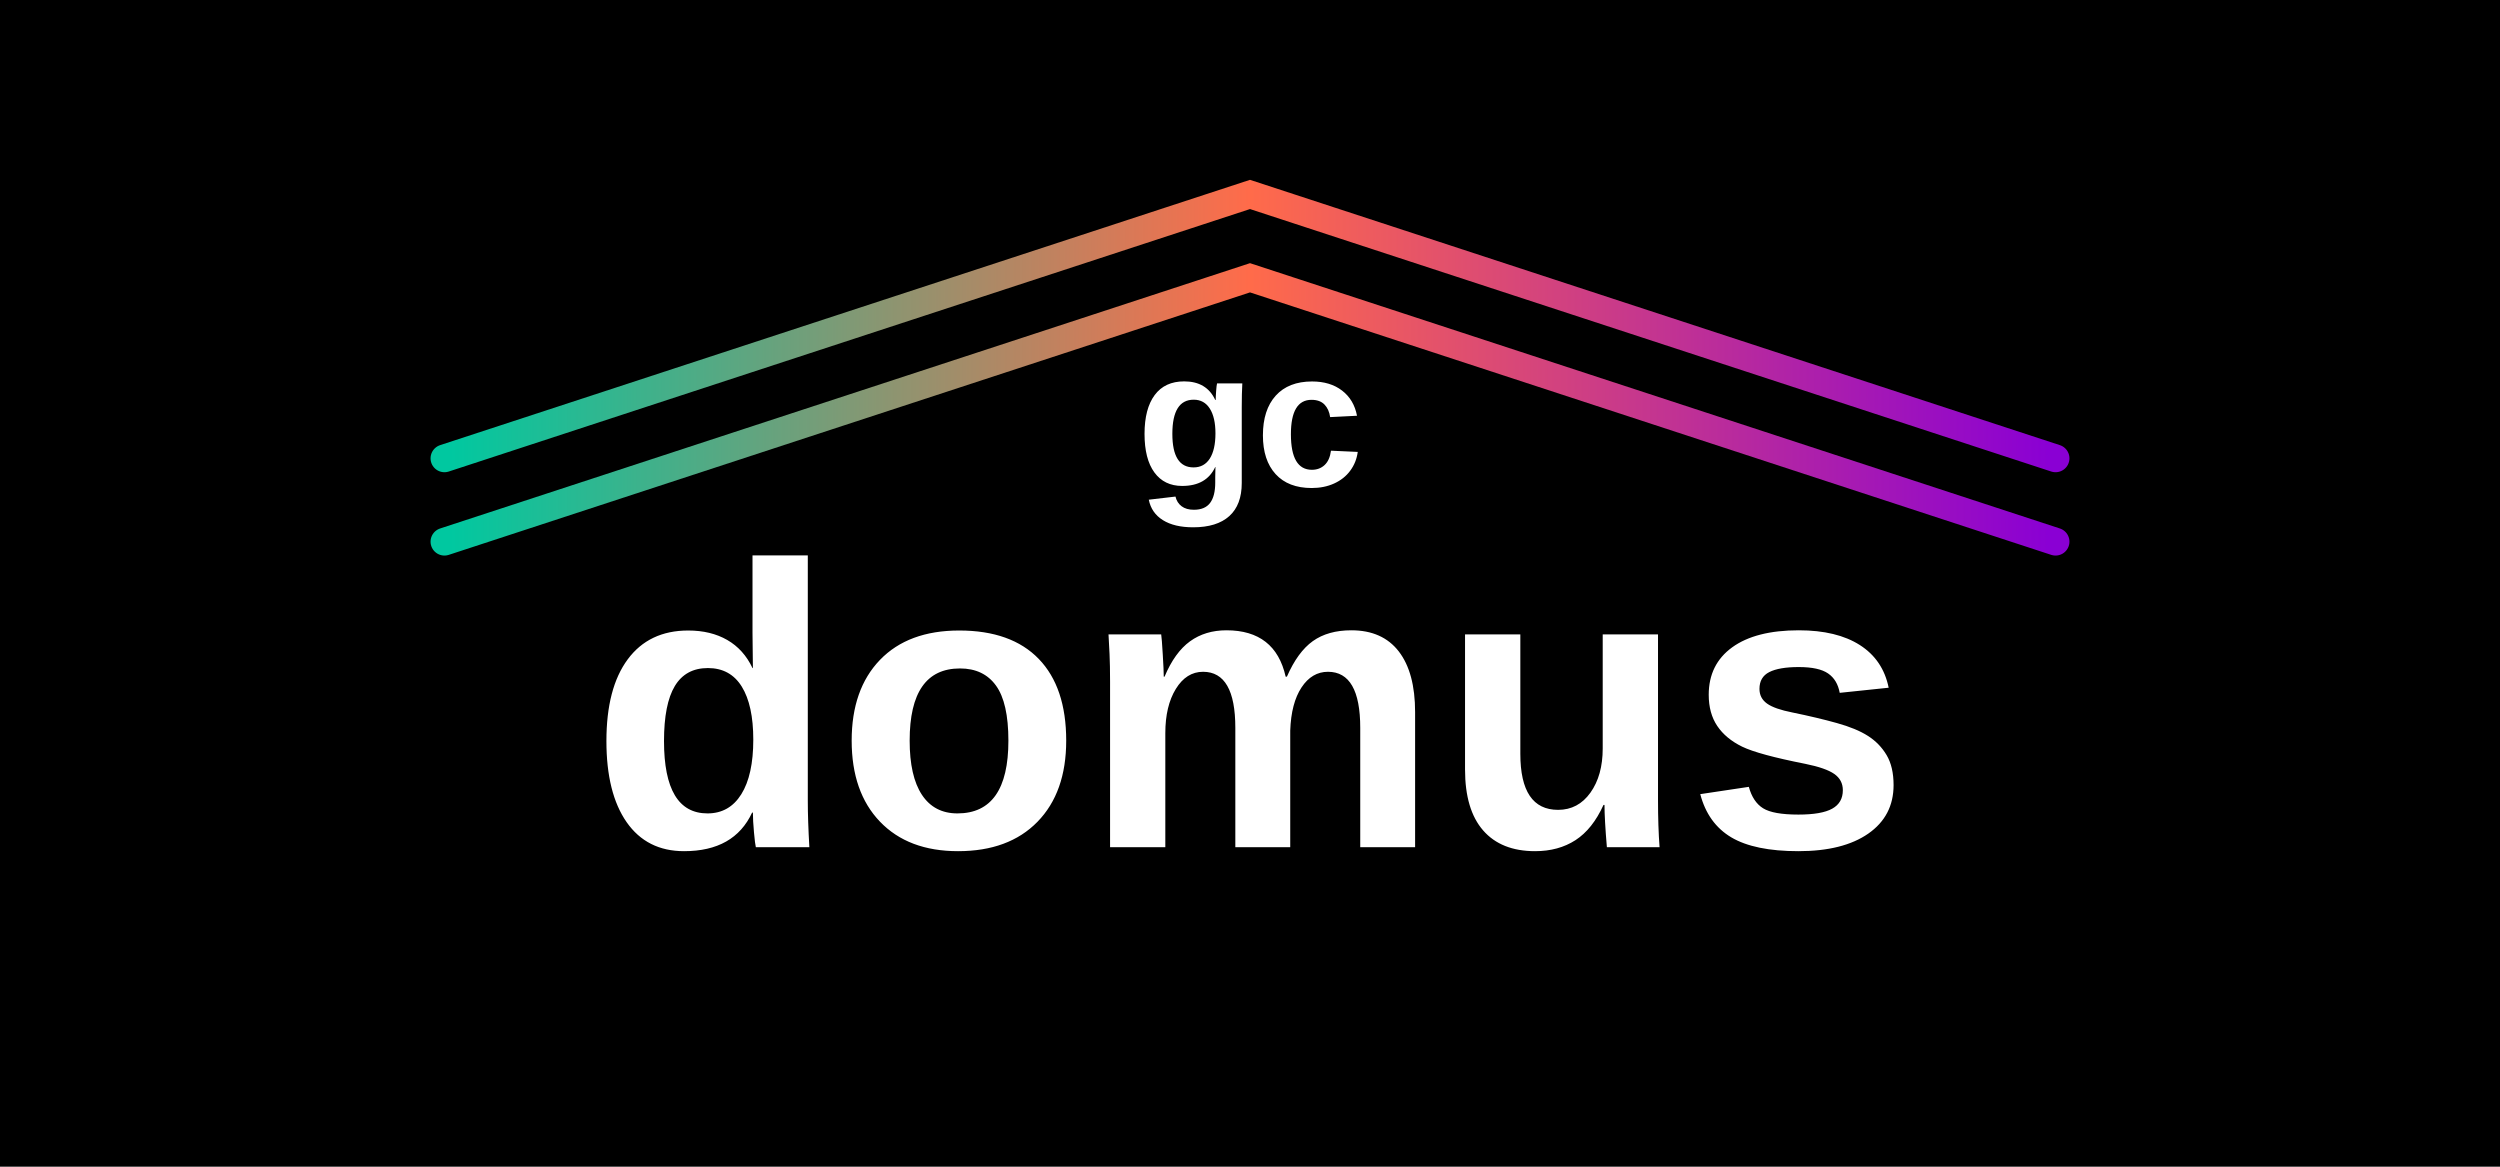
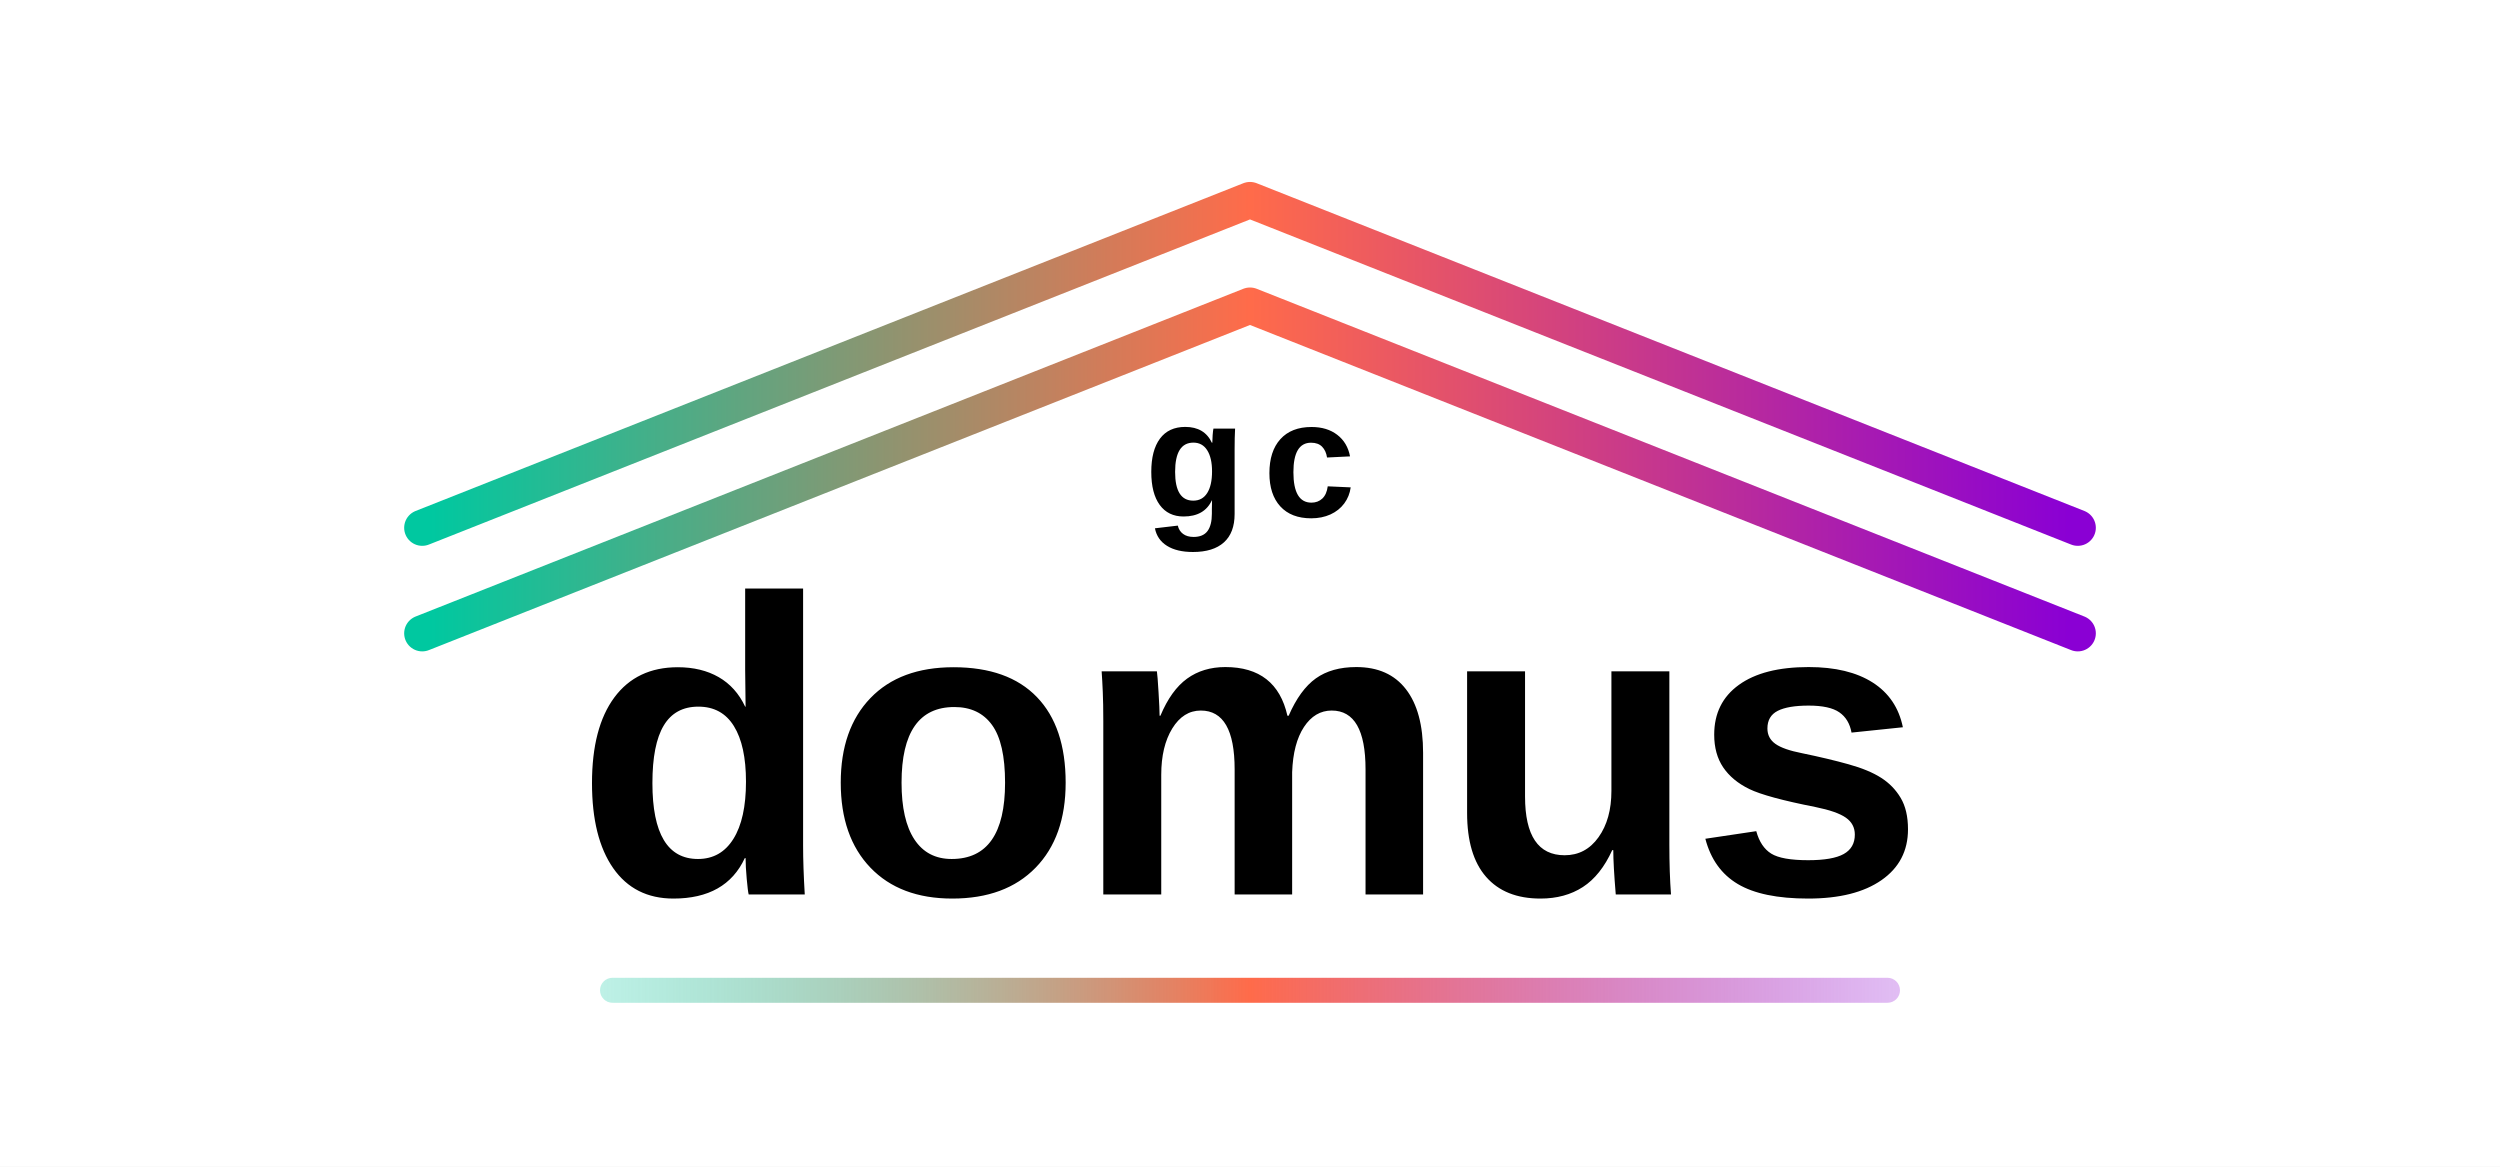
<svg xmlns="http://www.w3.org/2000/svg" viewBox="0 0 900 420" role="img" aria-label="gc domus">
  <defs>
-     <linearGradient id="g" x1="0%" y1="0%" x2="100%" y2="0%">
+     <linearGradient id="domusArco" x1="0%" y1="0%" x2="100%" y2="0%">
      <stop offset="0%" stop-color="#00c8a0" />
      <stop offset="50%" stop-color="#ff6b4a" />
      <stop offset="100%" stop-color="#8a00d4" />
    </linearGradient>
+     <linearGradient id="domusBase" x1="0%" y1="0%" x2="100%" y2="0%">
+       <stop offset="0%" stop-color="#00c8a0" stop-opacity="0.25" />
+       <stop offset="50%" stop-color="#ff6b4a" />
+       <stop offset="100%" stop-color="#8a00d4" stop-opacity="0.25" />
+     </linearGradient>
  </defs>
-   <rect width="100%" height="100%" fill="#000" />
-   <g stroke="url(#g)" stroke-width="10" fill="none" stroke-linecap="round">
-     <polyline points="160,165 450,70 740,165" />
-     <polyline points="160,195 450,100 740,195" />
-     <line x1="160" y1="165" x2="160" y2="195" />
-     <line x1="740" y1="165" x2="740" y2="195" />
+   <rect width="900" height="420" fill="#ffffff" />
+   <g stroke="url(#domusArco)" stroke-width="13" fill="none" stroke-linecap="round" stroke-linejoin="round">
+     <polyline points="152,190 450,72 748,190" />
+     <polyline points="152,228 450,110 748,228" />
+     <path d="M152 190 L152 228" />
+     <path d="M748 190 L748 228" />
  </g>
-   <text x="450" y="175" text-anchor="middle" font-family="Arial, Helvetica, sans-serif" font-size="70" font-weight="700" fill="#ffffff">gc</text>
-   <text x="450" y="305" text-anchor="middle" font-family="Arial, Helvetica, sans-serif" font-size="145" font-weight="700" fill="#ffffff">domus</text>
+   <text x="450" y="186" text-anchor="middle" font-family="'Segoe UI', Arial, Helvetica, sans-serif" font-size="60" font-weight="600" letter-spacing="6" fill="#000">gc</text>
+   <text x="450" y="322" text-anchor="middle" font-family="'Segoe UI', Arial, Helvetica, sans-serif" font-size="152" font-weight="700" letter-spacing="-3" fill="#000">domus</text>
+   <rect x="216" y="352" width="468" height="9" rx="4.5" fill="url(#domusBase)" />
</svg>
